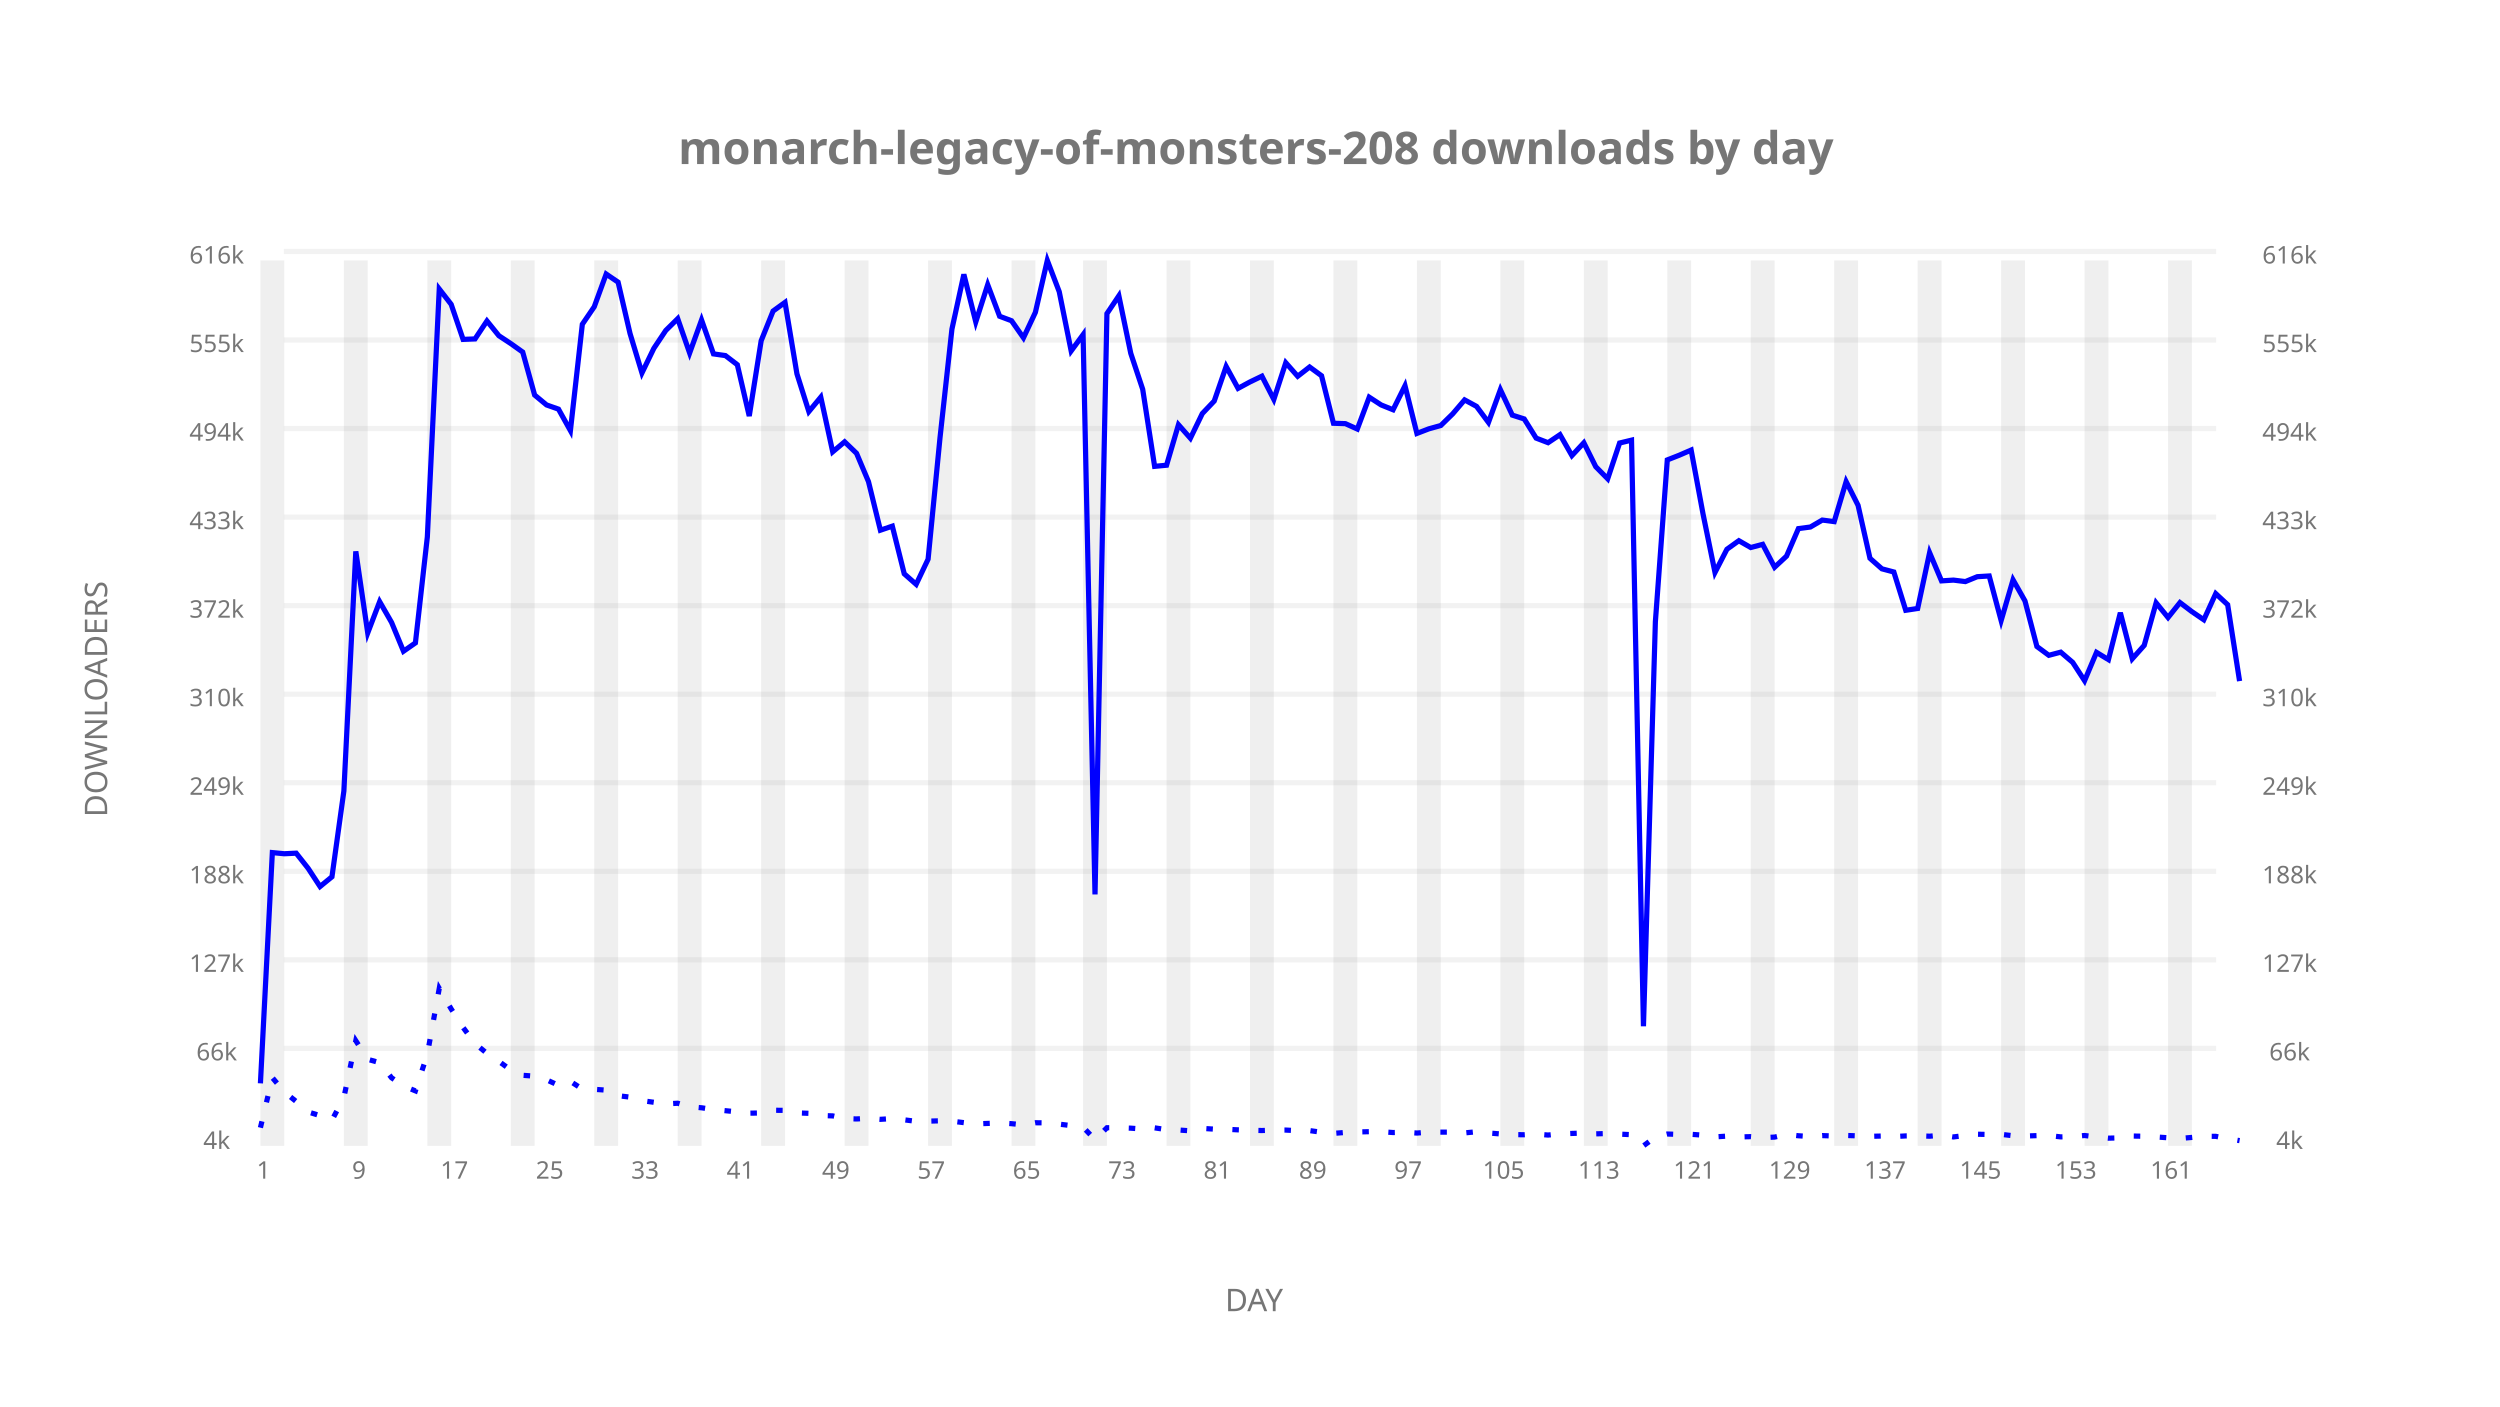
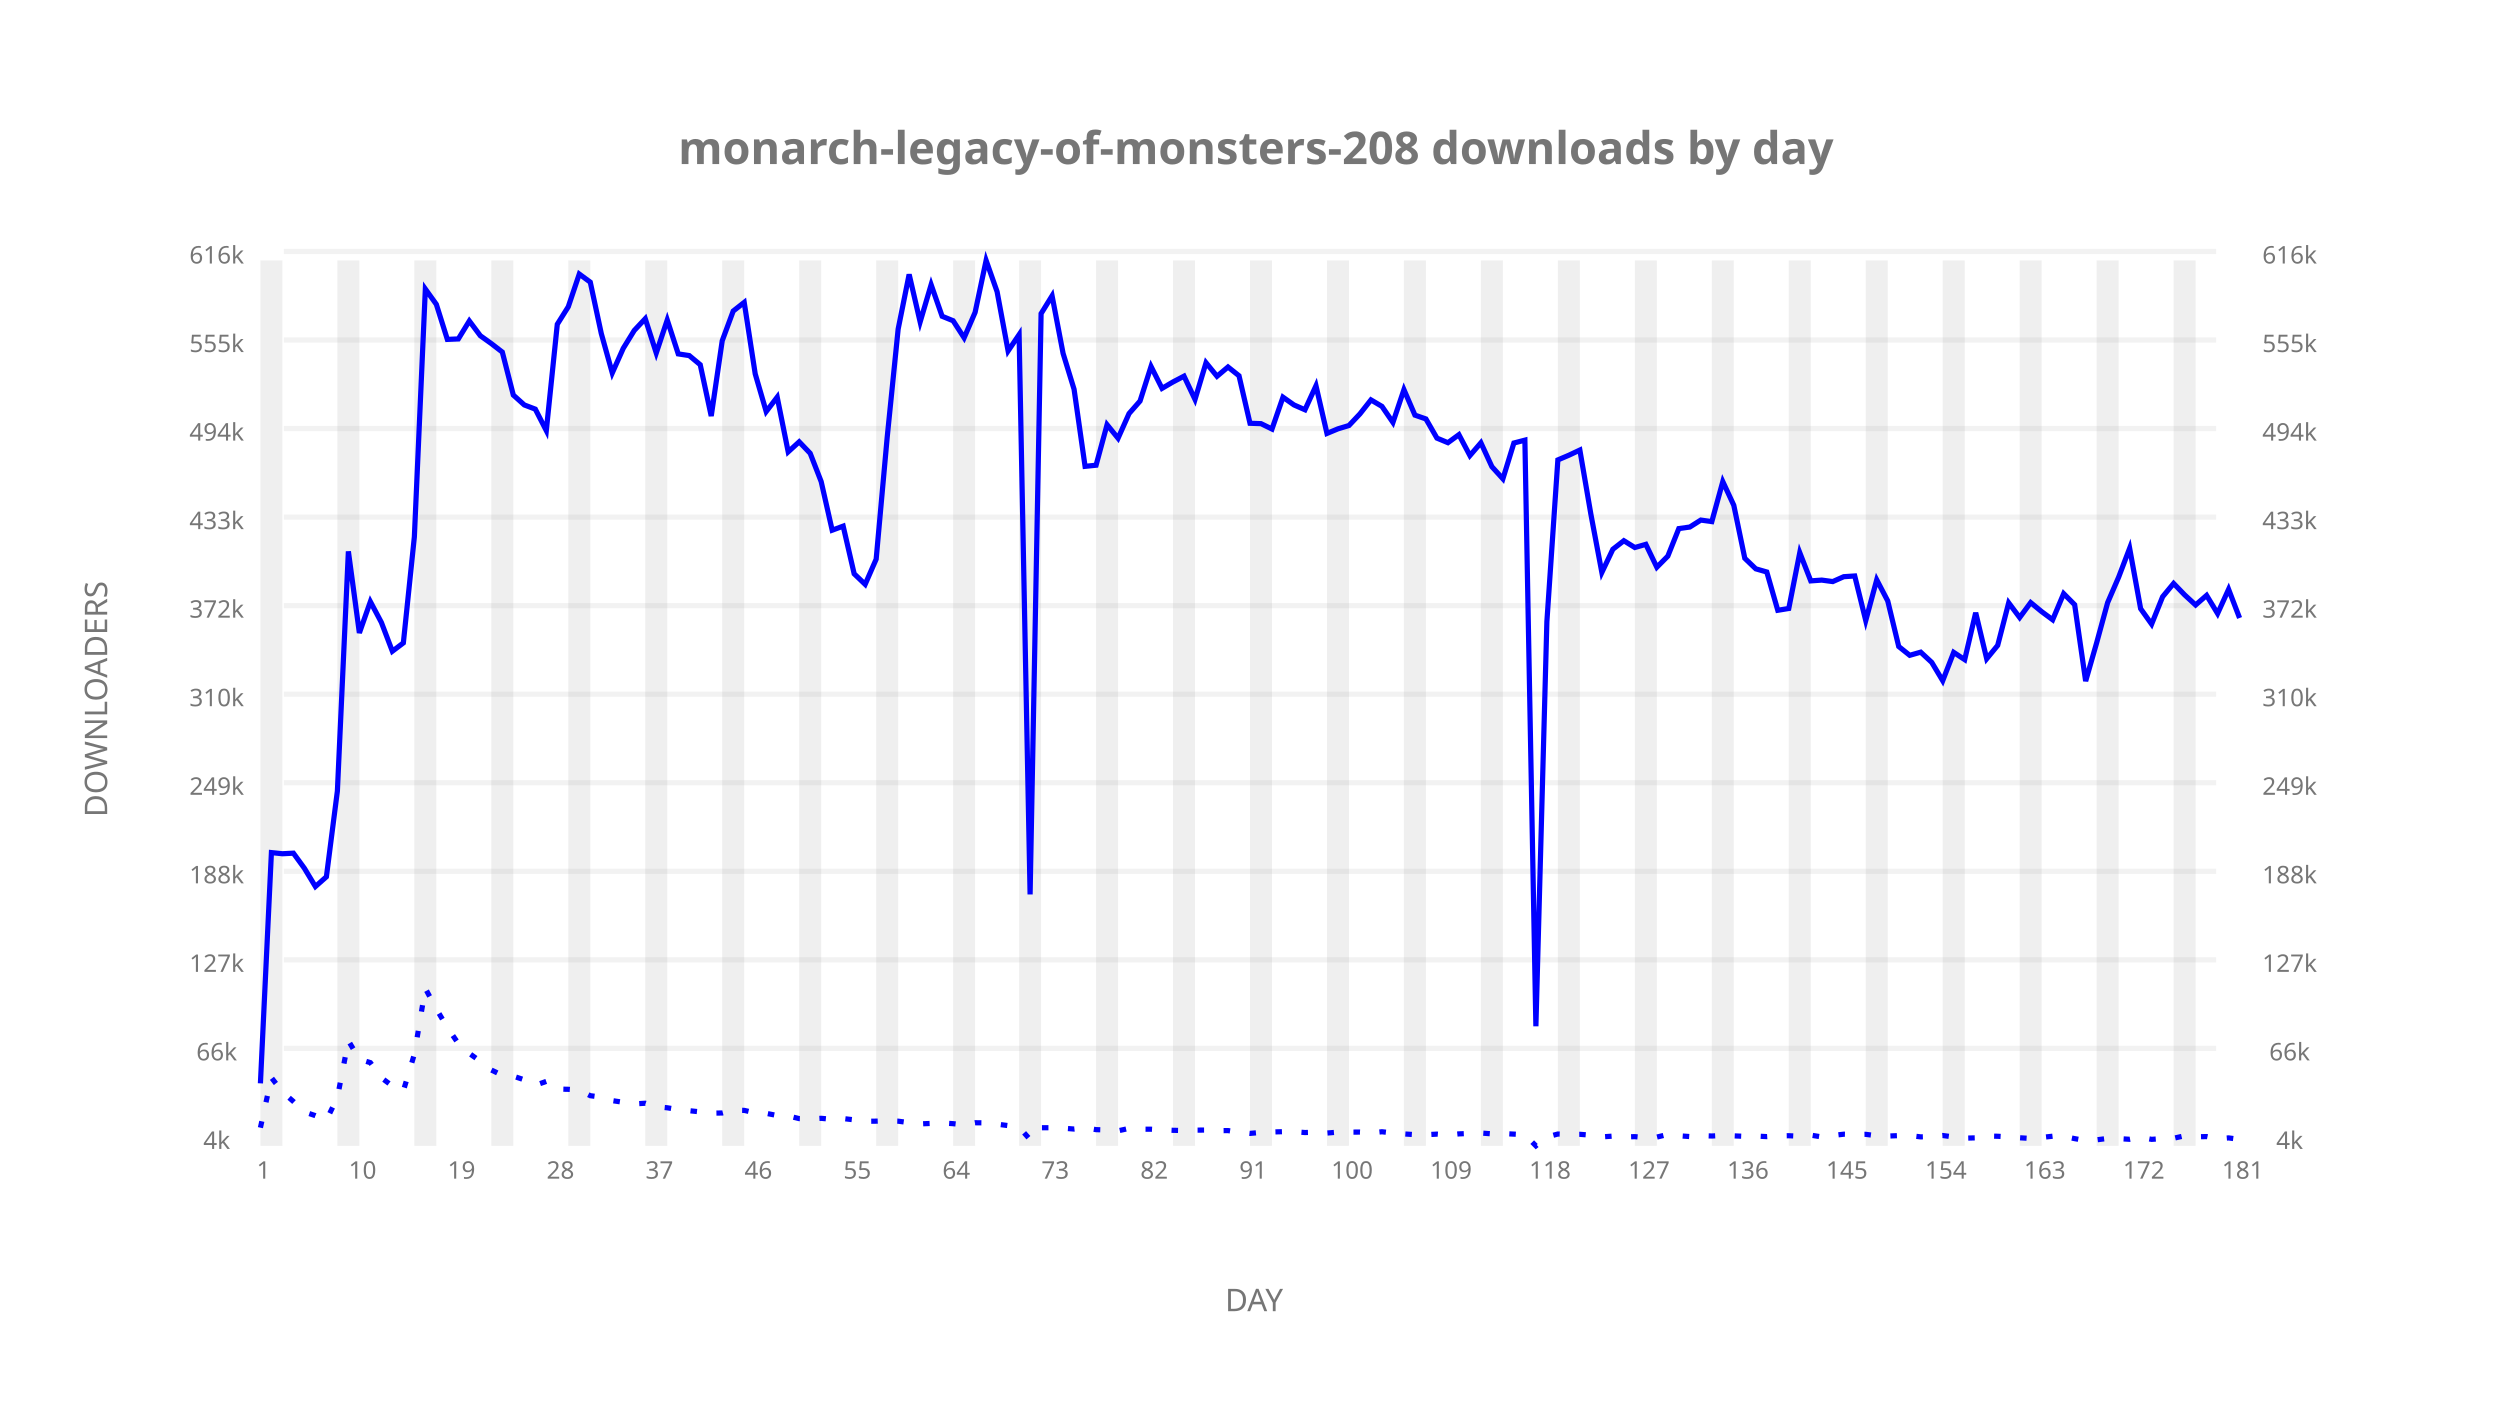
<svg xmlns="http://www.w3.org/2000/svg" xml:space="preserve" id="monarch-legacy-of-monsters-208-downloads-by-day-day" x="0px" y="0px" width="1920px" height="1080px" viewBox="0 0 1920 1080" enable-background="new 0 0 1920 1080" role="img">
  <g id="annotations">
    <text x="960" y="126" font-family="Atkinson Hyperlegible" font-size="26pt" text-anchor="middle" text-align="center" font-weight="600" font-style="normal" style="fill:rgb(118,118,118); fill-opacity:1; stroke:rgb(118,118,118); stroke-opacity:0; stroke-width:0.5"> monarch-legacy-of-monsters-208 downloads by day</text>
    <g id="axes-lines">
      <text x="960" y="1007" font-family="Atkinson Hyperlegible" font-size="18pt" text-anchor="middle" text-align="center" font-weight="500" font-style="normal" style="fill:rgb(118,118,118); fill-opacity:1; stroke:rgb(118,118,118); stroke-opacity:0; stroke-width:0.5"> DAY</text>
      <text x="73" y="540" font-family="Atkinson Hyperlegible" font-size="18pt" text-anchor="middle" text-align="center" dominant-baseline="central" font-weight="500" font-style="normal" style="fill:rgb(118,118,118); fill-opacity:1; stroke:rgb(118,118,118); stroke-opacity:0; stroke-width:0.5" transform="rotate(-90,73,540)"> DOWNLOADERS</text>
    </g>
    <g id="tic-y-label-lines">
      <line x1="218" y1="805.14" x2="1702" y2="805.14" style="fill:rgb(0,0,255); fill-opacity:0; stroke:rgb(242,242,242); stroke-opacity:1; stroke-width:4" />
      <line x1="218" y1="737.14" x2="1702" y2="737.14" style="fill:rgb(0,0,255); fill-opacity:0; stroke:rgb(242,242,242); stroke-opacity:1; stroke-width:4" />
      <line x1="218" y1="669.14" x2="1702" y2="669.14" style="fill:rgb(0,0,255); fill-opacity:0; stroke:rgb(242,242,242); stroke-opacity:1; stroke-width:4" />
      <line x1="218" y1="601.14" x2="1702" y2="601.14" style="fill:rgb(0,0,255); fill-opacity:0; stroke:rgb(242,242,242); stroke-opacity:1; stroke-width:4" />
      <line x1="218" y1="533.14" x2="1702" y2="533.14" style="fill:rgb(0,0,255); fill-opacity:0; stroke:rgb(242,242,242); stroke-opacity:1; stroke-width:4" />
      <line x1="218" y1="465.14" x2="1702" y2="465.14" style="fill:rgb(0,0,255); fill-opacity:0; stroke:rgb(242,242,242); stroke-opacity:1; stroke-width:4" />
      <line x1="218" y1="397.14" x2="1702" y2="397.14" style="fill:rgb(0,0,255); fill-opacity:0; stroke:rgb(242,242,242); stroke-opacity:1; stroke-width:4" />
      <line x1="218" y1="329.14" x2="1702" y2="329.14" style="fill:rgb(0,0,255); fill-opacity:0; stroke:rgb(242,242,242); stroke-opacity:1; stroke-width:4" />
      <line x1="218" y1="261.14" x2="1702" y2="261.14" style="fill:rgb(0,0,255); fill-opacity:0; stroke:rgb(242,242,242); stroke-opacity:1; stroke-width:4" />
      <line x1="218" y1="193.14" x2="1702" y2="193.14" style="fill:rgb(0,0,255); fill-opacity:0; stroke:rgb(242,242,242); stroke-opacity:1; stroke-width:4" />
    </g>
    <g id="tic-x-labels">
      <text x="200" y="898" font-family="Atkinson Hyperlegible" font-size="14pt" text-anchor="middle" text-align="center" dominant-baseline="central" font-weight="400" font-style="normal" style="fill:rgb(118,118,118); fill-opacity:1; stroke:rgb(118,118,118); stroke-opacity:0; stroke-width:0.5"> 1</text>
-       <text x="273.253" y="898" font-family="Atkinson Hyperlegible" font-size="14pt" text-anchor="middle" text-align="center" dominant-baseline="central" font-weight="400" font-style="normal" style="fill:rgb(118,118,118); fill-opacity:1; stroke:rgb(118,118,118); stroke-opacity:0; stroke-width:0.5"> 9</text>
-       <text x="346.506" y="898" font-family="Atkinson Hyperlegible" font-size="14pt" text-anchor="middle" text-align="center" dominant-baseline="central" font-weight="400" font-style="normal" style="fill:rgb(118,118,118); fill-opacity:1; stroke:rgb(118,118,118); stroke-opacity:0; stroke-width:0.5"> 17</text>
-       <text x="419.759" y="898" font-family="Atkinson Hyperlegible" font-size="14pt" text-anchor="middle" text-align="center" dominant-baseline="central" font-weight="400" font-style="normal" style="fill:rgb(118,118,118); fill-opacity:1; stroke:rgb(118,118,118); stroke-opacity:0; stroke-width:0.5"> 25</text>
-       <text x="493.012" y="898" font-family="Atkinson Hyperlegible" font-size="14pt" text-anchor="middle" text-align="center" dominant-baseline="central" font-weight="400" font-style="normal" style="fill:rgb(118,118,118); fill-opacity:1; stroke:rgb(118,118,118); stroke-opacity:0; stroke-width:0.5"> 33</text>
-       <text x="566.265" y="898" font-family="Atkinson Hyperlegible" font-size="14pt" text-anchor="middle" text-align="center" dominant-baseline="central" font-weight="400" font-style="normal" style="fill:rgb(118,118,118); fill-opacity:1; stroke:rgb(118,118,118); stroke-opacity:0; stroke-width:0.5"> 41</text>
-       <text x="639.518" y="898" font-family="Atkinson Hyperlegible" font-size="14pt" text-anchor="middle" text-align="center" dominant-baseline="central" font-weight="400" font-style="normal" style="fill:rgb(118,118,118); fill-opacity:1; stroke:rgb(118,118,118); stroke-opacity:0; stroke-width:0.5"> 49</text>
-       <text x="712.771" y="898" font-family="Atkinson Hyperlegible" font-size="14pt" text-anchor="middle" text-align="center" dominant-baseline="central" font-weight="400" font-style="normal" style="fill:rgb(118,118,118); fill-opacity:1; stroke:rgb(118,118,118); stroke-opacity:0; stroke-width:0.5"> 57</text>
-       <text x="786.024" y="898" font-family="Atkinson Hyperlegible" font-size="14pt" text-anchor="middle" text-align="center" dominant-baseline="central" font-weight="400" font-style="normal" style="fill:rgb(118,118,118); fill-opacity:1; stroke:rgb(118,118,118); stroke-opacity:0; stroke-width:0.5"> 65</text>
-       <text x="859.277" y="898" font-family="Atkinson Hyperlegible" font-size="14pt" text-anchor="middle" text-align="center" dominant-baseline="central" font-weight="400" font-style="normal" style="fill:rgb(118,118,118); fill-opacity:1; stroke:rgb(118,118,118); stroke-opacity:0; stroke-width:0.5"> 73</text>
-       <text x="932.53" y="898" font-family="Atkinson Hyperlegible" font-size="14pt" text-anchor="middle" text-align="center" dominant-baseline="central" font-weight="400" font-style="normal" style="fill:rgb(118,118,118); fill-opacity:1; stroke:rgb(118,118,118); stroke-opacity:0; stroke-width:0.5"> 81</text>
-       <text x="1005.783" y="898" font-family="Atkinson Hyperlegible" font-size="14pt" text-anchor="middle" text-align="center" dominant-baseline="central" font-weight="400" font-style="normal" style="fill:rgb(118,118,118); fill-opacity:1; stroke:rgb(118,118,118); stroke-opacity:0; stroke-width:0.5"> 89</text>
-       <text x="1079.036" y="898" font-family="Atkinson Hyperlegible" font-size="14pt" text-anchor="middle" text-align="center" dominant-baseline="central" font-weight="400" font-style="normal" style="fill:rgb(118,118,118); fill-opacity:1; stroke:rgb(118,118,118); stroke-opacity:0; stroke-width:0.5"> 97</text>
-       <text x="1152.289" y="898" font-family="Atkinson Hyperlegible" font-size="14pt" text-anchor="middle" text-align="center" dominant-baseline="central" font-weight="400" font-style="normal" style="fill:rgb(118,118,118); fill-opacity:1; stroke:rgb(118,118,118); stroke-opacity:0; stroke-width:0.5"> 105</text>
-       <text x="1225.542" y="898" font-family="Atkinson Hyperlegible" font-size="14pt" text-anchor="middle" text-align="center" dominant-baseline="central" font-weight="400" font-style="normal" style="fill:rgb(118,118,118); fill-opacity:1; stroke:rgb(118,118,118); stroke-opacity:0; stroke-width:0.5"> 113</text>
-       <text x="1298.795" y="898" font-family="Atkinson Hyperlegible" font-size="14pt" text-anchor="middle" text-align="center" dominant-baseline="central" font-weight="400" font-style="normal" style="fill:rgb(118,118,118); fill-opacity:1; stroke:rgb(118,118,118); stroke-opacity:0; stroke-width:0.5"> 121</text>
-       <text x="1372.048" y="898" font-family="Atkinson Hyperlegible" font-size="14pt" text-anchor="middle" text-align="center" dominant-baseline="central" font-weight="400" font-style="normal" style="fill:rgb(118,118,118); fill-opacity:1; stroke:rgb(118,118,118); stroke-opacity:0; stroke-width:0.5"> 129</text>
-       <text x="1445.301" y="898" font-family="Atkinson Hyperlegible" font-size="14pt" text-anchor="middle" text-align="center" dominant-baseline="central" font-weight="400" font-style="normal" style="fill:rgb(118,118,118); fill-opacity:1; stroke:rgb(118,118,118); stroke-opacity:0; stroke-width:0.5"> 137</text>
-       <text x="1518.554" y="898" font-family="Atkinson Hyperlegible" font-size="14pt" text-anchor="middle" text-align="center" dominant-baseline="central" font-weight="400" font-style="normal" style="fill:rgb(118,118,118); fill-opacity:1; stroke:rgb(118,118,118); stroke-opacity:0; stroke-width:0.5"> 145</text>
-       <text x="1591.807" y="898" font-family="Atkinson Hyperlegible" font-size="14pt" text-anchor="middle" text-align="center" dominant-baseline="central" font-weight="400" font-style="normal" style="fill:rgb(118,118,118); fill-opacity:1; stroke:rgb(118,118,118); stroke-opacity:0; stroke-width:0.5"> 153</text>
-       <text x="1665.06" y="898" font-family="Atkinson Hyperlegible" font-size="14pt" text-anchor="middle" text-align="center" dominant-baseline="central" font-weight="400" font-style="normal" style="fill:rgb(118,118,118); fill-opacity:1; stroke:rgb(118,118,118); stroke-opacity:0; stroke-width:0.5"> 161</text>
+       <text x="276" y="898" font-family="Atkinson Hyperlegible" font-size="14pt" text-anchor="middle" text-align="center" dominant-baseline="central" font-weight="400" font-style="normal" style="fill:rgb(118,118,118); fill-opacity:1; stroke:rgb(118,118,118); stroke-opacity:0; stroke-width:0.5"> 10</text>
+       <text x="352" y="898" font-family="Atkinson Hyperlegible" font-size="14pt" text-anchor="middle" text-align="center" dominant-baseline="central" font-weight="400" font-style="normal" style="fill:rgb(118,118,118); fill-opacity:1; stroke:rgb(118,118,118); stroke-opacity:0; stroke-width:0.5"> 19</text>
+       <text x="428" y="898" font-family="Atkinson Hyperlegible" font-size="14pt" text-anchor="middle" text-align="center" dominant-baseline="central" font-weight="400" font-style="normal" style="fill:rgb(118,118,118); fill-opacity:1; stroke:rgb(118,118,118); stroke-opacity:0; stroke-width:0.5"> 28</text>
+       <text x="504" y="898" font-family="Atkinson Hyperlegible" font-size="14pt" text-anchor="middle" text-align="center" dominant-baseline="central" font-weight="400" font-style="normal" style="fill:rgb(118,118,118); fill-opacity:1; stroke:rgb(118,118,118); stroke-opacity:0; stroke-width:0.5"> 37</text>
+       <text x="580" y="898" font-family="Atkinson Hyperlegible" font-size="14pt" text-anchor="middle" text-align="center" dominant-baseline="central" font-weight="400" font-style="normal" style="fill:rgb(118,118,118); fill-opacity:1; stroke:rgb(118,118,118); stroke-opacity:0; stroke-width:0.5"> 46</text>
+       <text x="656" y="898" font-family="Atkinson Hyperlegible" font-size="14pt" text-anchor="middle" text-align="center" dominant-baseline="central" font-weight="400" font-style="normal" style="fill:rgb(118,118,118); fill-opacity:1; stroke:rgb(118,118,118); stroke-opacity:0; stroke-width:0.5"> 55</text>
+       <text x="732" y="898" font-family="Atkinson Hyperlegible" font-size="14pt" text-anchor="middle" text-align="center" dominant-baseline="central" font-weight="400" font-style="normal" style="fill:rgb(118,118,118); fill-opacity:1; stroke:rgb(118,118,118); stroke-opacity:0; stroke-width:0.5"> 64</text>
+       <text x="808" y="898" font-family="Atkinson Hyperlegible" font-size="14pt" text-anchor="middle" text-align="center" dominant-baseline="central" font-weight="400" font-style="normal" style="fill:rgb(118,118,118); fill-opacity:1; stroke:rgb(118,118,118); stroke-opacity:0; stroke-width:0.5"> 73</text>
+       <text x="884" y="898" font-family="Atkinson Hyperlegible" font-size="14pt" text-anchor="middle" text-align="center" dominant-baseline="central" font-weight="400" font-style="normal" style="fill:rgb(118,118,118); fill-opacity:1; stroke:rgb(118,118,118); stroke-opacity:0; stroke-width:0.5"> 82</text>
+       <text x="960" y="898" font-family="Atkinson Hyperlegible" font-size="14pt" text-anchor="middle" text-align="center" dominant-baseline="central" font-weight="400" font-style="normal" style="fill:rgb(118,118,118); fill-opacity:1; stroke:rgb(118,118,118); stroke-opacity:0; stroke-width:0.5"> 91</text>
+       <text x="1036" y="898" font-family="Atkinson Hyperlegible" font-size="14pt" text-anchor="middle" text-align="center" dominant-baseline="central" font-weight="400" font-style="normal" style="fill:rgb(118,118,118); fill-opacity:1; stroke:rgb(118,118,118); stroke-opacity:0; stroke-width:0.5"> 100</text>
+       <text x="1112" y="898" font-family="Atkinson Hyperlegible" font-size="14pt" text-anchor="middle" text-align="center" dominant-baseline="central" font-weight="400" font-style="normal" style="fill:rgb(118,118,118); fill-opacity:1; stroke:rgb(118,118,118); stroke-opacity:0; stroke-width:0.5"> 109</text>
+       <text x="1188" y="898" font-family="Atkinson Hyperlegible" font-size="14pt" text-anchor="middle" text-align="center" dominant-baseline="central" font-weight="400" font-style="normal" style="fill:rgb(118,118,118); fill-opacity:1; stroke:rgb(118,118,118); stroke-opacity:0; stroke-width:0.5"> 118</text>
+       <text x="1264" y="898" font-family="Atkinson Hyperlegible" font-size="14pt" text-anchor="middle" text-align="center" dominant-baseline="central" font-weight="400" font-style="normal" style="fill:rgb(118,118,118); fill-opacity:1; stroke:rgb(118,118,118); stroke-opacity:0; stroke-width:0.5"> 127</text>
+       <text x="1340" y="898" font-family="Atkinson Hyperlegible" font-size="14pt" text-anchor="middle" text-align="center" dominant-baseline="central" font-weight="400" font-style="normal" style="fill:rgb(118,118,118); fill-opacity:1; stroke:rgb(118,118,118); stroke-opacity:0; stroke-width:0.5"> 136</text>
+       <text x="1416" y="898" font-family="Atkinson Hyperlegible" font-size="14pt" text-anchor="middle" text-align="center" dominant-baseline="central" font-weight="400" font-style="normal" style="fill:rgb(118,118,118); fill-opacity:1; stroke:rgb(118,118,118); stroke-opacity:0; stroke-width:0.5"> 145</text>
+       <text x="1492" y="898" font-family="Atkinson Hyperlegible" font-size="14pt" text-anchor="middle" text-align="center" dominant-baseline="central" font-weight="400" font-style="normal" style="fill:rgb(118,118,118); fill-opacity:1; stroke:rgb(118,118,118); stroke-opacity:0; stroke-width:0.5"> 154</text>
+       <text x="1568" y="898" font-family="Atkinson Hyperlegible" font-size="14pt" text-anchor="middle" text-align="center" dominant-baseline="central" font-weight="400" font-style="normal" style="fill:rgb(118,118,118); fill-opacity:1; stroke:rgb(118,118,118); stroke-opacity:0; stroke-width:0.5"> 163</text>
+       <text x="1644" y="898" font-family="Atkinson Hyperlegible" font-size="14pt" text-anchor="middle" text-align="center" dominant-baseline="central" font-weight="400" font-style="normal" style="fill:rgb(118,118,118); fill-opacity:1; stroke:rgb(118,118,118); stroke-opacity:0; stroke-width:0.5"> 172</text>
+       <text x="1720" y="898" font-family="Atkinson Hyperlegible" font-size="14pt" text-anchor="middle" text-align="center" dominant-baseline="central" font-weight="400" font-style="normal" style="fill:rgb(118,118,118); fill-opacity:1; stroke:rgb(118,118,118); stroke-opacity:0; stroke-width:0.5"> 181</text>
    </g>
    <g id="tic-y-labels">
      <text x="164" y="875.14" font-family="Atkinson Hyperlegible" font-size="14pt" text-anchor="middle" text-align="center" dominant-baseline="central" font-weight="400" font-style="normal" style="fill:rgb(118,118,118); fill-opacity:1; stroke:rgb(118,118,118); stroke-opacity:0; stroke-width:0.5"> 4k</text>
      <text x="1756" y="875.14" font-family="Atkinson Hyperlegible" font-size="14pt" text-anchor="middle" text-align="center" dominant-baseline="central" font-weight="400" font-style="normal" style="fill:rgb(118,118,118); fill-opacity:1; stroke:rgb(118,118,118); stroke-opacity:0; stroke-width:0.5"> 4k</text>
      <text x="164" y="807.14" font-family="Atkinson Hyperlegible" font-size="14pt" text-anchor="middle" text-align="center" dominant-baseline="central" font-weight="400" font-style="normal" style="fill:rgb(118,118,118); fill-opacity:1; stroke:rgb(118,118,118); stroke-opacity:0; stroke-width:0.5"> 66k</text>
      <text x="1756" y="807.14" font-family="Atkinson Hyperlegible" font-size="14pt" text-anchor="middle" text-align="center" dominant-baseline="central" font-weight="400" font-style="normal" style="fill:rgb(118,118,118); fill-opacity:1; stroke:rgb(118,118,118); stroke-opacity:0; stroke-width:0.5"> 66k</text>
      <text x="164" y="739.14" font-family="Atkinson Hyperlegible" font-size="14pt" text-anchor="middle" text-align="center" dominant-baseline="central" font-weight="400" font-style="normal" style="fill:rgb(118,118,118); fill-opacity:1; stroke:rgb(118,118,118); stroke-opacity:0; stroke-width:0.5"> 127k</text>
      <text x="1756" y="739.14" font-family="Atkinson Hyperlegible" font-size="14pt" text-anchor="middle" text-align="center" dominant-baseline="central" font-weight="400" font-style="normal" style="fill:rgb(118,118,118); fill-opacity:1; stroke:rgb(118,118,118); stroke-opacity:0; stroke-width:0.5"> 127k</text>
      <text x="164" y="671.14" font-family="Atkinson Hyperlegible" font-size="14pt" text-anchor="middle" text-align="center" dominant-baseline="central" font-weight="400" font-style="normal" style="fill:rgb(118,118,118); fill-opacity:1; stroke:rgb(118,118,118); stroke-opacity:0; stroke-width:0.5"> 188k</text>
      <text x="1756" y="671.14" font-family="Atkinson Hyperlegible" font-size="14pt" text-anchor="middle" text-align="center" dominant-baseline="central" font-weight="400" font-style="normal" style="fill:rgb(118,118,118); fill-opacity:1; stroke:rgb(118,118,118); stroke-opacity:0; stroke-width:0.5"> 188k</text>
      <text x="164" y="603.14" font-family="Atkinson Hyperlegible" font-size="14pt" text-anchor="middle" text-align="center" dominant-baseline="central" font-weight="400" font-style="normal" style="fill:rgb(118,118,118); fill-opacity:1; stroke:rgb(118,118,118); stroke-opacity:0; stroke-width:0.5"> 249k</text>
      <text x="1756" y="603.14" font-family="Atkinson Hyperlegible" font-size="14pt" text-anchor="middle" text-align="center" dominant-baseline="central" font-weight="400" font-style="normal" style="fill:rgb(118,118,118); fill-opacity:1; stroke:rgb(118,118,118); stroke-opacity:0; stroke-width:0.5"> 249k</text>
      <text x="164" y="535.14" font-family="Atkinson Hyperlegible" font-size="14pt" text-anchor="middle" text-align="center" dominant-baseline="central" font-weight="400" font-style="normal" style="fill:rgb(118,118,118); fill-opacity:1; stroke:rgb(118,118,118); stroke-opacity:0; stroke-width:0.5"> 310k</text>
      <text x="1756" y="535.14" font-family="Atkinson Hyperlegible" font-size="14pt" text-anchor="middle" text-align="center" dominant-baseline="central" font-weight="400" font-style="normal" style="fill:rgb(118,118,118); fill-opacity:1; stroke:rgb(118,118,118); stroke-opacity:0; stroke-width:0.5"> 310k</text>
      <text x="164" y="467.14" font-family="Atkinson Hyperlegible" font-size="14pt" text-anchor="middle" text-align="center" dominant-baseline="central" font-weight="400" font-style="normal" style="fill:rgb(118,118,118); fill-opacity:1; stroke:rgb(118,118,118); stroke-opacity:0; stroke-width:0.5"> 372k</text>
      <text x="1756" y="467.14" font-family="Atkinson Hyperlegible" font-size="14pt" text-anchor="middle" text-align="center" dominant-baseline="central" font-weight="400" font-style="normal" style="fill:rgb(118,118,118); fill-opacity:1; stroke:rgb(118,118,118); stroke-opacity:0; stroke-width:0.5"> 372k</text>
      <text x="164" y="399.14" font-family="Atkinson Hyperlegible" font-size="14pt" text-anchor="middle" text-align="center" dominant-baseline="central" font-weight="400" font-style="normal" style="fill:rgb(118,118,118); fill-opacity:1; stroke:rgb(118,118,118); stroke-opacity:0; stroke-width:0.5"> 433k</text>
      <text x="1756" y="399.14" font-family="Atkinson Hyperlegible" font-size="14pt" text-anchor="middle" text-align="center" dominant-baseline="central" font-weight="400" font-style="normal" style="fill:rgb(118,118,118); fill-opacity:1; stroke:rgb(118,118,118); stroke-opacity:0; stroke-width:0.5"> 433k</text>
      <text x="164" y="331.14" font-family="Atkinson Hyperlegible" font-size="14pt" text-anchor="middle" text-align="center" dominant-baseline="central" font-weight="400" font-style="normal" style="fill:rgb(118,118,118); fill-opacity:1; stroke:rgb(118,118,118); stroke-opacity:0; stroke-width:0.5"> 494k</text>
      <text x="1756" y="331.14" font-family="Atkinson Hyperlegible" font-size="14pt" text-anchor="middle" text-align="center" dominant-baseline="central" font-weight="400" font-style="normal" style="fill:rgb(118,118,118); fill-opacity:1; stroke:rgb(118,118,118); stroke-opacity:0; stroke-width:0.5"> 494k</text>
      <text x="164" y="263.14" font-family="Atkinson Hyperlegible" font-size="14pt" text-anchor="middle" text-align="center" dominant-baseline="central" font-weight="400" font-style="normal" style="fill:rgb(118,118,118); fill-opacity:1; stroke:rgb(118,118,118); stroke-opacity:0; stroke-width:0.5"> 555k</text>
      <text x="1756" y="263.14" font-family="Atkinson Hyperlegible" font-size="14pt" text-anchor="middle" text-align="center" dominant-baseline="central" font-weight="400" font-style="normal" style="fill:rgb(118,118,118); fill-opacity:1; stroke:rgb(118,118,118); stroke-opacity:0; stroke-width:0.5"> 555k</text>
      <text x="164" y="195.14" font-family="Atkinson Hyperlegible" font-size="14pt" text-anchor="middle" text-align="center" dominant-baseline="central" font-weight="400" font-style="normal" style="fill:rgb(118,118,118); fill-opacity:1; stroke:rgb(118,118,118); stroke-opacity:0; stroke-width:0.5"> 616k</text>
      <text x="1756" y="195.14" font-family="Atkinson Hyperlegible" font-size="14pt" text-anchor="middle" text-align="center" dominant-baseline="central" font-weight="400" font-style="normal" style="fill:rgb(118,118,118); fill-opacity:1; stroke:rgb(118,118,118); stroke-opacity:0; stroke-width:0.5"> 616k</text>
    </g>
  </g>
  <g id="weekend-bands-monarch-legacy-of-monsters-208 downloads by day">
-     <rect x="200" y="200" width="18.313" height="680" style="fill:rgb(148,148,148); fill-opacity:0.15; stroke:rgb(148,148,148); stroke-opacity:0; stroke-width:0" />
-     <rect x="264.096" y="200" width="18.313" height="680" style="fill:rgb(148,148,148); fill-opacity:0.15; stroke:rgb(148,148,148); stroke-opacity:0; stroke-width:0" />
-     <rect x="328.193" y="200" width="18.313" height="680" style="fill:rgb(148,148,148); fill-opacity:0.15; stroke:rgb(148,148,148); stroke-opacity:0; stroke-width:0" />
-     <rect x="392.289" y="200" width="18.313" height="680" style="fill:rgb(148,148,148); fill-opacity:0.15; stroke:rgb(148,148,148); stroke-opacity:0; stroke-width:0" />
-     <rect x="456.386" y="200" width="18.313" height="680" style="fill:rgb(148,148,148); fill-opacity:0.15; stroke:rgb(148,148,148); stroke-opacity:0; stroke-width:0" />
-     <rect x="520.482" y="200" width="18.313" height="680" style="fill:rgb(148,148,148); fill-opacity:0.15; stroke:rgb(148,148,148); stroke-opacity:0; stroke-width:0" />
-     <rect x="584.578" y="200" width="18.313" height="680" style="fill:rgb(148,148,148); fill-opacity:0.15; stroke:rgb(148,148,148); stroke-opacity:0; stroke-width:0" />
-     <rect x="648.675" y="200" width="18.313" height="680" style="fill:rgb(148,148,148); fill-opacity:0.15; stroke:rgb(148,148,148); stroke-opacity:0; stroke-width:0" />
-     <rect x="712.771" y="200" width="18.313" height="680" style="fill:rgb(148,148,148); fill-opacity:0.15; stroke:rgb(148,148,148); stroke-opacity:0; stroke-width:0" />
-     <rect x="776.867" y="200" width="18.313" height="680" style="fill:rgb(148,148,148); fill-opacity:0.15; stroke:rgb(148,148,148); stroke-opacity:0; stroke-width:0" />
-     <rect x="831.807" y="200" width="18.313" height="680" style="fill:rgb(148,148,148); fill-opacity:0.15; stroke:rgb(148,148,148); stroke-opacity:0; stroke-width:0" />
-     <rect x="895.904" y="200" width="18.313" height="680" style="fill:rgb(148,148,148); fill-opacity:0.15; stroke:rgb(148,148,148); stroke-opacity:0; stroke-width:0" />
-     <rect x="960" y="200" width="18.313" height="680" style="fill:rgb(148,148,148); fill-opacity:0.15; stroke:rgb(148,148,148); stroke-opacity:0; stroke-width:0" />
-     <rect x="1024.096" y="200" width="18.313" height="680" style="fill:rgb(148,148,148); fill-opacity:0.15; stroke:rgb(148,148,148); stroke-opacity:0; stroke-width:0" />
-     <rect x="1088.193" y="200" width="18.313" height="680" style="fill:rgb(148,148,148); fill-opacity:0.15; stroke:rgb(148,148,148); stroke-opacity:0; stroke-width:0" />
-     <rect x="1152.289" y="200" width="18.313" height="680" style="fill:rgb(148,148,148); fill-opacity:0.15; stroke:rgb(148,148,148); stroke-opacity:0; stroke-width:0" />
-     <rect x="1216.386" y="200" width="18.313" height="680" style="fill:rgb(148,148,148); fill-opacity:0.15; stroke:rgb(148,148,148); stroke-opacity:0; stroke-width:0" />
-     <rect x="1280.482" y="200" width="18.313" height="680" style="fill:rgb(148,148,148); fill-opacity:0.15; stroke:rgb(148,148,148); stroke-opacity:0; stroke-width:0" />
-     <rect x="1344.578" y="200" width="18.313" height="680" style="fill:rgb(148,148,148); fill-opacity:0.15; stroke:rgb(148,148,148); stroke-opacity:0; stroke-width:0" />
-     <rect x="1408.675" y="200" width="18.313" height="680" style="fill:rgb(148,148,148); fill-opacity:0.15; stroke:rgb(148,148,148); stroke-opacity:0; stroke-width:0" />
-     <rect x="1472.771" y="200" width="18.313" height="680" style="fill:rgb(148,148,148); fill-opacity:0.15; stroke:rgb(148,148,148); stroke-opacity:0; stroke-width:0" />
-     <rect x="1536.867" y="200" width="18.313" height="680" style="fill:rgb(148,148,148); fill-opacity:0.15; stroke:rgb(148,148,148); stroke-opacity:0; stroke-width:0" />
-     <rect x="1600.964" y="200" width="18.313" height="680" style="fill:rgb(148,148,148); fill-opacity:0.15; stroke:rgb(148,148,148); stroke-opacity:0; stroke-width:0" />
-     <rect x="1665.06" y="200" width="18.313" height="680" style="fill:rgb(148,148,148); fill-opacity:0.15; stroke:rgb(148,148,148); stroke-opacity:0; stroke-width:0" />
+     <rect x="200" y="200" width="16.889" height="680" style="fill:rgb(148,148,148); fill-opacity:0.15; stroke:rgb(148,148,148); stroke-opacity:0; stroke-width:0" />
+     <rect x="259.111" y="200" width="16.889" height="680" style="fill:rgb(148,148,148); fill-opacity:0.15; stroke:rgb(148,148,148); stroke-opacity:0; stroke-width:0" />
+     <rect x="318.222" y="200" width="16.889" height="680" style="fill:rgb(148,148,148); fill-opacity:0.15; stroke:rgb(148,148,148); stroke-opacity:0; stroke-width:0" />
+     <rect x="377.333" y="200" width="16.889" height="680" style="fill:rgb(148,148,148); fill-opacity:0.15; stroke:rgb(148,148,148); stroke-opacity:0; stroke-width:0" />
+     <rect x="436.444" y="200" width="16.889" height="680" style="fill:rgb(148,148,148); fill-opacity:0.15; stroke:rgb(148,148,148); stroke-opacity:0; stroke-width:0" />
+     <rect x="495.556" y="200" width="16.889" height="680" style="fill:rgb(148,148,148); fill-opacity:0.15; stroke:rgb(148,148,148); stroke-opacity:0; stroke-width:0" />
+     <rect x="554.667" y="200" width="16.889" height="680" style="fill:rgb(148,148,148); fill-opacity:0.15; stroke:rgb(148,148,148); stroke-opacity:0; stroke-width:0" />
+     <rect x="613.778" y="200" width="16.889" height="680" style="fill:rgb(148,148,148); fill-opacity:0.15; stroke:rgb(148,148,148); stroke-opacity:0; stroke-width:0" />
+     <rect x="672.889" y="200" width="16.889" height="680" style="fill:rgb(148,148,148); fill-opacity:0.15; stroke:rgb(148,148,148); stroke-opacity:0; stroke-width:0" />
+     <rect x="732" y="200" width="16.889" height="680" style="fill:rgb(148,148,148); fill-opacity:0.15; stroke:rgb(148,148,148); stroke-opacity:0; stroke-width:0" />
+     <rect x="782.667" y="200" width="16.889" height="680" style="fill:rgb(148,148,148); fill-opacity:0.15; stroke:rgb(148,148,148); stroke-opacity:0; stroke-width:0" />
+     <rect x="841.778" y="200" width="16.889" height="680" style="fill:rgb(148,148,148); fill-opacity:0.15; stroke:rgb(148,148,148); stroke-opacity:0; stroke-width:0" />
+     <rect x="900.889" y="200" width="16.889" height="680" style="fill:rgb(148,148,148); fill-opacity:0.15; stroke:rgb(148,148,148); stroke-opacity:0; stroke-width:0" />
+     <rect x="960" y="200" width="16.889" height="680" style="fill:rgb(148,148,148); fill-opacity:0.15; stroke:rgb(148,148,148); stroke-opacity:0; stroke-width:0" />
+     <rect x="1019.111" y="200" width="16.889" height="680" style="fill:rgb(148,148,148); fill-opacity:0.15; stroke:rgb(148,148,148); stroke-opacity:0; stroke-width:0" />
+     <rect x="1078.222" y="200" width="16.889" height="680" style="fill:rgb(148,148,148); fill-opacity:0.15; stroke:rgb(148,148,148); stroke-opacity:0; stroke-width:0" />
+     <rect x="1137.333" y="200" width="16.889" height="680" style="fill:rgb(148,148,148); fill-opacity:0.15; stroke:rgb(148,148,148); stroke-opacity:0; stroke-width:0" />
+     <rect x="1196.444" y="200" width="16.889" height="680" style="fill:rgb(148,148,148); fill-opacity:0.15; stroke:rgb(148,148,148); stroke-opacity:0; stroke-width:0" />
+     <rect x="1255.556" y="200" width="16.889" height="680" style="fill:rgb(148,148,148); fill-opacity:0.15; stroke:rgb(148,148,148); stroke-opacity:0; stroke-width:0" />
+     <rect x="1314.667" y="200" width="16.889" height="680" style="fill:rgb(148,148,148); fill-opacity:0.15; stroke:rgb(148,148,148); stroke-opacity:0; stroke-width:0" />
+     <rect x="1373.778" y="200" width="16.889" height="680" style="fill:rgb(148,148,148); fill-opacity:0.15; stroke:rgb(148,148,148); stroke-opacity:0; stroke-width:0" />
+     <rect x="1432.889" y="200" width="16.889" height="680" style="fill:rgb(148,148,148); fill-opacity:0.15; stroke:rgb(148,148,148); stroke-opacity:0; stroke-width:0" />
+     <rect x="1492" y="200" width="16.889" height="680" style="fill:rgb(148,148,148); fill-opacity:0.15; stroke:rgb(148,148,148); stroke-opacity:0; stroke-width:0" />
+     <rect x="1551.111" y="200" width="16.889" height="680" style="fill:rgb(148,148,148); fill-opacity:0.15; stroke:rgb(148,148,148); stroke-opacity:0; stroke-width:0" />
+     <rect x="1610.222" y="200" width="16.889" height="680" style="fill:rgb(148,148,148); fill-opacity:0.15; stroke:rgb(148,148,148); stroke-opacity:0; stroke-width:0" />
+     <rect x="1669.333" y="200" width="16.889" height="680" style="fill:rgb(148,148,148); fill-opacity:0.15; stroke:rgb(148,148,148); stroke-opacity:0; stroke-width:0" />
  </g>
  <g id="polyline-monarch-legacy-of-monsters-208 downloads by day">
-     <polyline points="200,832.014 209.157,654.796 218.313,655.678 227.47,655.239 236.627,666.842 245.783,680.856 254.94,673.374 264.096,607.512 273.253,423.449 282.41,486.103 291.566,462.067 300.723,478.013 309.88,500.155 319.036,493.754 328.193,412.358 337.349,221.959 346.506,233.742 355.663,260.655 364.819,260.296 373.976,246.496 383.133,257.832 392.289,263.864 401.446,270.392 410.602,303.396 419.759,310.998 428.916,314.212 438.072,330.705 447.229,249.035 456.386,235.587 465.542,210.475 474.699,216.7 483.855,256.108 493.012,286.418 502.169,267.501 511.325,253.784 520.482,244.755 529.639,271.106 538.795,245.742 547.952,271.792 557.108,273.085 566.265,280.103 575.422,319.517 584.578,261.693 593.735,238.875 602.892,232.23 612.048,287.125 621.205,316.082 630.361,305.01 639.518,347.017 648.675,339.316 657.831,348.148 666.988,369.871 676.145,407.184 685.301,404.08 694.458,440.677 703.614,448.771 712.771,429.468 721.928,336.138 731.084,252.737 740.241,210.713 749.398,247.24 758.554,218.648 767.711,242.889 776.867,246.334 786.024,259.428 795.181,239.867 804.337,200 813.494,224.039 822.651,269.519 831.807,257.014 840.964,686.891 850.12,240.857 859.277,227.187 868.434,271.392 877.59,298.971 886.747,358.155 895.904,357.292 905.06,326.176 914.217,336.561 923.373,317.608 932.53,307.992 941.687,281.455 950.843,298.257 960,293.321 969.157,288.904 978.313,306.756 987.47,278.586 996.627,288.974 1005.78,281.849 1014.94,288.576 1024.1,325.073 1033.25,325.361 1042.41,329.49 1051.57,305.042 1060.72,310.996 1069.88,314.69 1079.04,296.257 1088.19,332.881 1097.35,329.352 1106.51,326.795 1115.66,317.847 1124.82,307.119 1133.98,312.095 1143.13,324.424 1152.29,299.254 1161.45,318.818 1170.6,321.755 1179.76,336.468 1188.92,339.985 1198.07,333.835 1207.23,349.88 1216.39,340.049 1225.54,358.432 1234.7,367.721 1243.86,340.237 1253.01,338.041 1262.17,788.189 1271.33,477.433 1280.48,353.222 1289.64,349.621 1298.8,345.649 1307.95,394.849 1317.11,439.636 1326.27,421.84 1335.42,415.262 1344.58,420.504 1353.73,418.057 1362.89,435.63 1372.05,427.104 1381.2,405.96 1390.36,404.76 1399.52,399.415 1408.67,400.603 1417.83,369.877 1426.99,388.08 1436.14,428.77 1445.3,436.856 1454.46,439.286 1463.61,468.695 1472.77,467.31 1481.93,424.444 1491.08,446.114 1500.24,445.519 1509.4,446.652 1518.55,442.903 1527.71,442.343 1536.87,476.583 1546.02,445.301 1555.18,461.507 1564.34,496.509 1573.49,503.275 1582.65,500.866 1591.81,508.697 1600.96,522.795 1610.12,501.031 1619.28,506.589 1628.43,470.555 1637.59,505.945 1646.75,495.645 1655.9,462.973 1665.06,474.251 1674.22,462.786 1683.37,469.738 1692.53,475.98 1701.69,455.91 1710.84,464.409 1720,523.097 " style="fill:rgb(0,0,255); fill-opacity:0; stroke:rgb(0,0,255); stroke-opacity:1; stroke-width:4" />
+     <polyline points="200,832.014 208.444,654.796 216.889,655.678 225.333,655.239 233.778,666.842 242.222,680.856 250.667,673.374 259.111,607.512 267.556,423.449 276,486.103 284.444,462.067 292.889,478.013 301.333,500.155 309.778,493.754 318.222,412.358 326.667,221.959 335.111,233.742 343.556,260.655 352,260.296 360.444,246.496 368.889,257.832 377.333,263.864 385.778,270.392 394.222,303.396 402.667,310.998 411.111,314.212 419.556,330.705 428,249.035 436.444,235.587 444.889,210.475 453.333,216.7 461.778,256.108 470.222,286.418 478.667,267.501 487.111,253.784 495.556,244.755 504,271.106 512.444,245.742 520.889,271.792 529.333,273.085 537.778,280.103 546.222,319.517 554.667,261.693 563.111,238.875 571.556,232.23 580,287.125 588.444,316.082 596.889,305.01 605.333,347.017 613.778,339.316 622.222,348.148 630.667,369.871 639.111,407.184 647.556,404.08 656,440.677 664.444,448.771 672.889,429.468 681.333,336.138 689.778,252.737 698.222,210.713 706.667,247.24 715.111,218.648 723.556,242.889 732,246.334 740.444,259.428 748.889,239.867 757.333,200 765.778,224.039 774.222,269.519 782.667,257.014 791.111,686.891 799.556,240.857 808,227.187 816.444,271.392 824.889,298.971 833.333,358.155 841.778,357.292 850.222,326.176 858.667,336.561 867.111,317.608 875.556,307.992 884,281.455 892.444,298.257 900.889,293.321 909.333,288.904 917.778,306.756 926.222,278.586 934.667,288.974 943.111,281.849 951.556,288.576 960,325.073 968.444,325.361 976.889,329.49 985.333,305.042 993.778,310.996 1002.22,314.69 1010.67,296.257 1019.11,332.881 1027.56,329.352 1036,326.795 1044.44,317.847 1052.89,307.119 1061.33,312.095 1069.78,324.424 1078.22,299.254 1086.67,318.818 1095.11,321.755 1103.56,336.468 1112,339.985 1120.44,333.835 1128.89,349.88 1137.33,340.049 1145.78,358.432 1154.22,367.721 1162.67,340.237 1171.11,338.041 1179.56,788.189 1188,477.433 1196.44,353.222 1204.89,349.621 1213.33,345.649 1221.78,394.849 1230.22,439.636 1238.67,421.84 1247.11,415.262 1255.56,420.504 1264,418.057 1272.44,435.63 1280.89,427.104 1289.33,405.96 1297.78,404.76 1306.22,399.415 1314.67,400.603 1323.11,369.877 1331.56,388.08 1340,428.77 1348.44,436.856 1356.89,439.286 1365.33,468.695 1373.78,467.31 1382.22,424.444 1390.67,446.114 1399.11,445.519 1407.56,446.652 1416,442.903 1424.44,442.343 1432.89,476.583 1441.33,445.301 1449.78,461.507 1458.22,496.509 1466.67,503.275 1475.11,500.866 1483.56,508.697 1492,522.795 1500.44,501.031 1508.89,506.589 1517.33,470.555 1525.78,505.945 1534.22,495.645 1542.67,462.973 1551.11,474.251 1559.56,462.786 1568,469.738 1576.44,475.98 1584.89,455.91 1593.33,464.409 1601.78,523.097 1610.22,493.695 1618.67,462.777 1627.11,443.28 1635.56,421.075 1644,467.463 1652.44,479.334 1660.89,458.307 1669.33,448.092 1677.78,456.844 1686.22,464.632 1694.67,457.254 1703.11,471.207 1711.56,452.596 1720,474.627 " style="fill:rgb(0,0,255); fill-opacity:0; stroke:rgb(0,0,255); stroke-opacity:1; stroke-width:4" />
  </g>
  <g id="polyline-monarch-legacy-of-monsters-208 downloads by day uploaders">
-     <polyline points="200,866.057 209.157,827.629 218.313,838.555 227.47,845.941 236.627,853.976 245.783,856.811 254.94,860.297 264.096,842.909 273.253,799.253 282.41,813.566 291.566,816.12 300.723,827.721 309.88,834.05 319.036,837.772 328.193,809.656 337.349,759.118 346.506,774.874 355.663,789.117 364.819,801.449 373.976,808.997 383.133,815.133 392.289,821.775 401.446,825.836 410.602,826.499 419.759,829.292 428.916,833.498 438.072,830.507 447.229,836.389 456.386,836.589 465.542,837.232 474.699,841.499 483.855,842.6 493.012,845.286 502.169,846.556 511.325,847.801 520.482,847.291 529.639,849.954 538.795,850.777 547.952,852.146 557.108,853.013 566.265,853.919 575.422,854.92 584.578,854.776 593.735,852.668 602.892,852.775 612.048,854.683 621.205,855.038 630.361,856.719 639.518,857.011 648.675,859.098 657.831,859.355 666.988,858.867 676.145,859.651 685.301,859.068 694.458,860.031 703.614,861.18 712.771,861.047 721.928,860.783 731.084,861.066 740.241,862.191 749.398,863.145 758.554,862.791 767.711,862.401 776.867,862.986 786.024,863.906 795.181,862.269 804.337,862.391 813.494,863.355 822.651,864.459 831.807,865.637 840.964,875.219 850.12,866.119 859.277,866.106 868.434,866.429 877.59,867.107 886.747,866.194 895.904,867.562 905.06,867.833 914.217,868.474 923.373,866.604 932.53,867.176 941.687,867.242 950.843,867.73 960,868.081 969.157,868.243 978.313,867.938 987.47,867.896 996.627,868.378 1005.78,868.291 1014.94,869.585 1024.1,870.446 1033.25,869.7 1042.41,869.369 1051.57,869.125 1060.72,869.149 1069.88,869.787 1079.04,869.566 1088.19,870.181 1097.35,869.476 1106.51,869.474 1115.66,869.443 1124.82,870.068 1133.98,869.19 1143.13,870.123 1152.29,870.865 1161.45,871.388 1170.6,871.478 1179.76,871.005 1188.92,871.714 1198.07,870.823 1207.23,870.482 1216.39,870.155 1225.54,870.796 1234.7,870.548 1243.86,871.006 1253.01,871.439 1262.17,880 1271.33,873.19 1280.48,870.937 1289.64,871.224 1298.8,871.15 1307.95,871.81 1317.11,873.126 1326.27,872.545 1335.42,873.182 1344.58,872.95 1353.73,873.707 1362.89,873.295 1372.05,871.229 1381.2,872.266 1390.36,872.879 1399.52,872.141 1408.67,872.458 1417.83,872.038 1426.99,872.348 1436.14,872.71 1445.3,872.472 1454.46,872.926 1463.61,872.381 1472.77,872.244 1481.93,872.617 1491.08,871.784 1500.24,873.165 1509.4,872.023 1518.55,871.07 1527.71,871.297 1536.87,871.172 1546.02,872.255 1555.18,872.5 1564.34,872.151 1573.49,872.124 1582.65,873.119 1591.81,872.849 1600.96,872.071 1610.12,873.189 1619.28,874.117 1628.43,873.874 1637.59,872.474 1646.75,872.647 1655.9,873.187 1665.06,873.806 1674.22,874.338 1683.37,873.54 1692.53,872.617 1701.69,872.717 1710.84,874.468 1720,875.995 " stroke-dasharray="5 15" style="fill:rgb(0,0,255); fill-opacity:0; stroke:rgb(0,0,255); stroke-opacity:1; stroke-width:4" />
+     <polyline points="200,866.057 208.444,827.629 216.889,838.555 225.333,845.941 233.778,853.976 242.222,856.811 250.667,860.297 259.111,842.909 267.556,799.253 276,813.566 284.444,816.12 292.889,827.721 301.333,834.05 309.778,837.772 318.222,809.656 326.667,759.118 335.111,774.874 343.556,789.117 352,801.449 360.444,808.997 368.889,815.133 377.333,821.775 385.778,825.836 394.222,826.499 402.667,829.292 411.111,833.498 419.556,830.507 428,836.389 436.444,836.589 444.889,837.232 453.333,841.499 461.778,842.6 470.222,845.286 478.667,846.556 487.111,847.801 495.556,847.291 504,849.954 512.444,850.777 520.889,852.146 529.333,853.013 537.778,853.919 546.222,854.92 554.667,854.776 563.111,852.668 571.556,852.775 580,854.683 588.444,855.038 596.889,856.719 605.333,857.011 613.778,859.098 622.222,859.355 630.667,858.867 639.111,859.651 647.556,859.068 656,860.031 664.444,861.18 672.889,861.047 681.333,860.783 689.778,861.066 698.222,862.191 706.667,863.145 715.111,862.791 723.556,862.401 732,862.986 740.444,863.906 748.889,862.269 757.333,862.391 765.778,863.355 774.222,864.459 782.667,865.637 791.111,875.219 799.556,866.119 808,866.106 816.444,866.429 824.889,867.107 833.333,866.194 841.778,867.562 850.222,867.833 858.667,868.474 867.111,866.604 875.556,867.176 884,867.242 892.444,867.73 900.889,868.081 909.333,868.243 917.778,867.938 926.222,867.896 934.667,868.378 943.111,868.291 951.556,869.585 960,870.446 968.444,869.7 976.889,869.369 985.333,869.125 993.778,869.149 1002.22,869.787 1010.67,869.566 1019.11,870.181 1027.56,869.476 1036,869.474 1044.44,869.443 1052.89,870.068 1061.33,869.19 1069.78,870.123 1078.22,870.865 1086.67,871.388 1095.11,871.478 1103.56,871.005 1112,871.714 1120.44,870.823 1128.89,870.482 1137.33,870.155 1145.78,870.796 1154.22,870.548 1162.67,871.006 1171.11,871.439 1179.56,880 1188,873.19 1196.44,870.937 1204.89,871.224 1213.33,871.15 1221.78,871.81 1230.22,873.126 1238.67,872.545 1247.11,873.182 1255.56,872.95 1264,873.707 1272.44,873.295 1280.89,871.229 1289.33,872.266 1297.78,872.879 1306.22,872.141 1314.67,872.458 1323.11,872.038 1331.56,872.348 1340,872.71 1348.44,872.472 1356.89,872.926 1365.33,872.381 1373.78,872.244 1382.22,872.617 1390.67,871.784 1399.11,873.165 1407.56,872.023 1416,871.07 1424.44,871.297 1432.89,871.172 1441.33,872.255 1449.78,872.5 1458.22,872.151 1466.67,872.124 1475.11,873.119 1483.56,872.849 1492,872.071 1500.44,873.189 1508.89,874.117 1517.33,873.874 1525.78,872.474 1534.22,872.647 1542.67,873.187 1551.11,873.806 1559.56,874.338 1568,873.54 1576.44,872.617 1584.89,872.717 1593.33,874.468 1601.78,875.995 1610.22,875.376 1618.67,874.304 1627.11,874.457 1635.56,874.976 1644,873.475 1652.44,875.023 1660.89,874.434 1669.33,874.182 1677.78,872.28 1686.22,873.071 1694.67,872.889 1703.11,874.619 1711.56,873.912 1720,875.038 " stroke-dasharray="5 15" style="fill:rgb(0,0,255); fill-opacity:0; stroke:rgb(0,0,255); stroke-opacity:1; stroke-width:4" />
  </g>
</svg>
